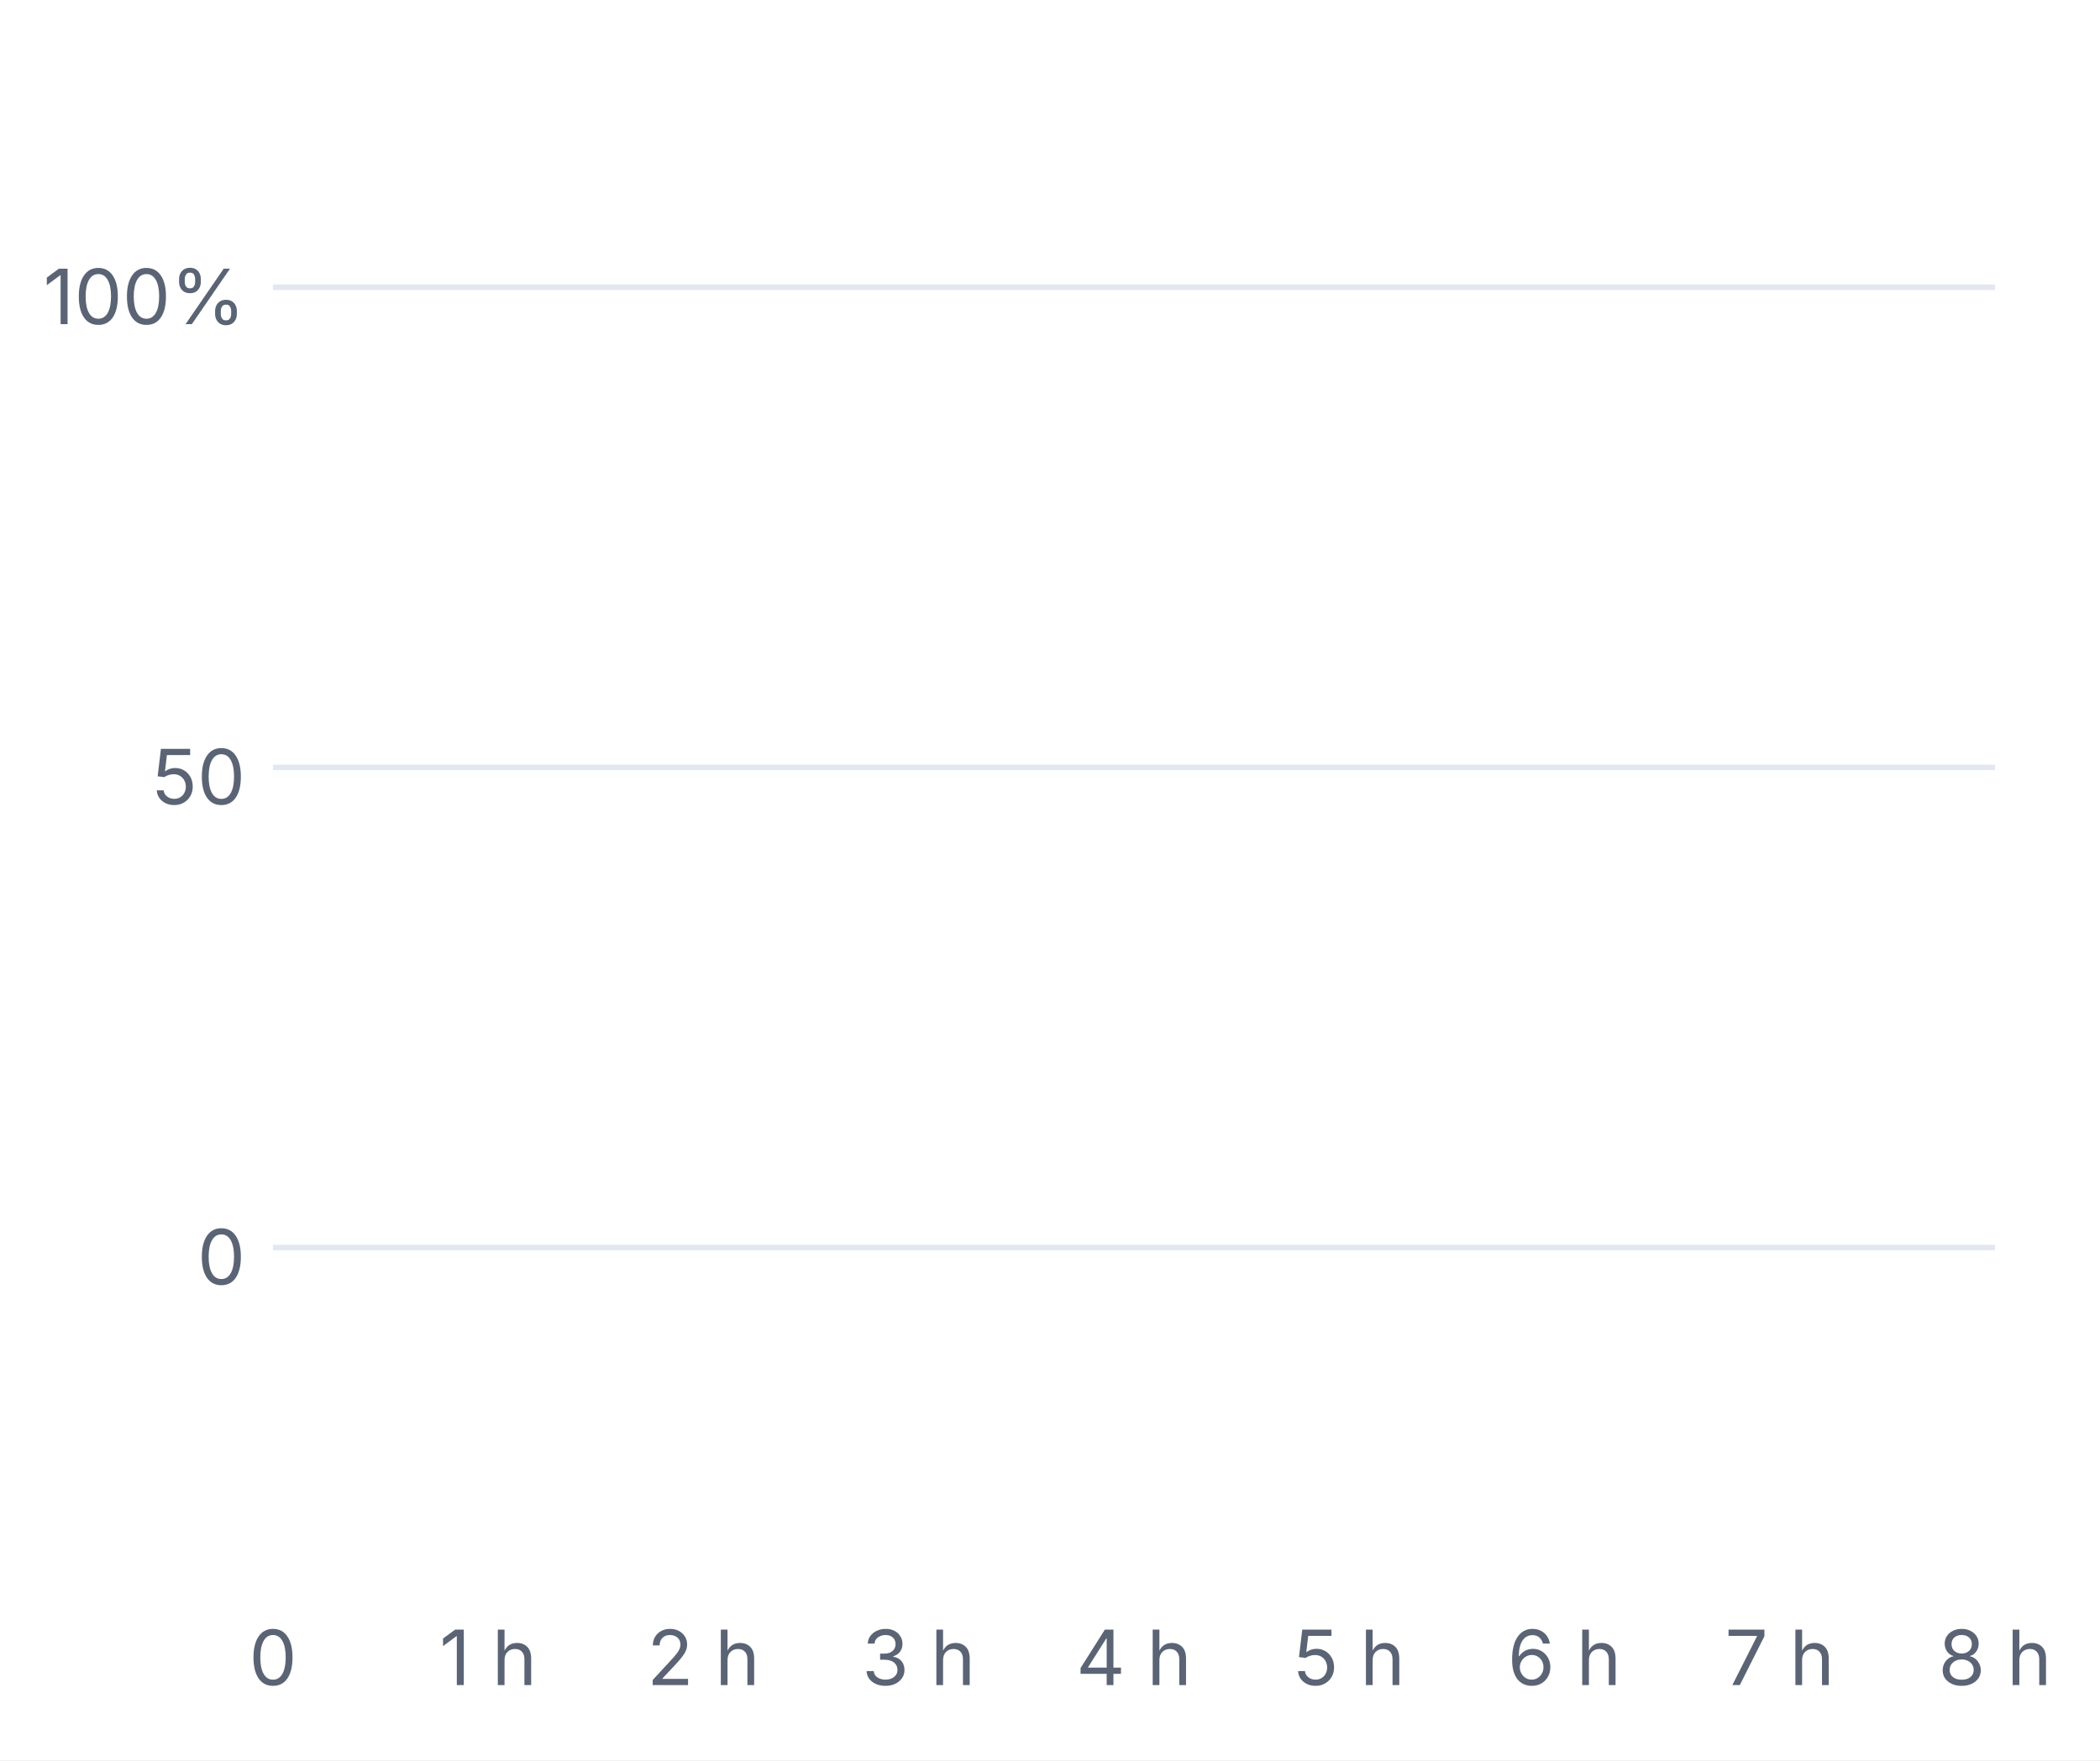
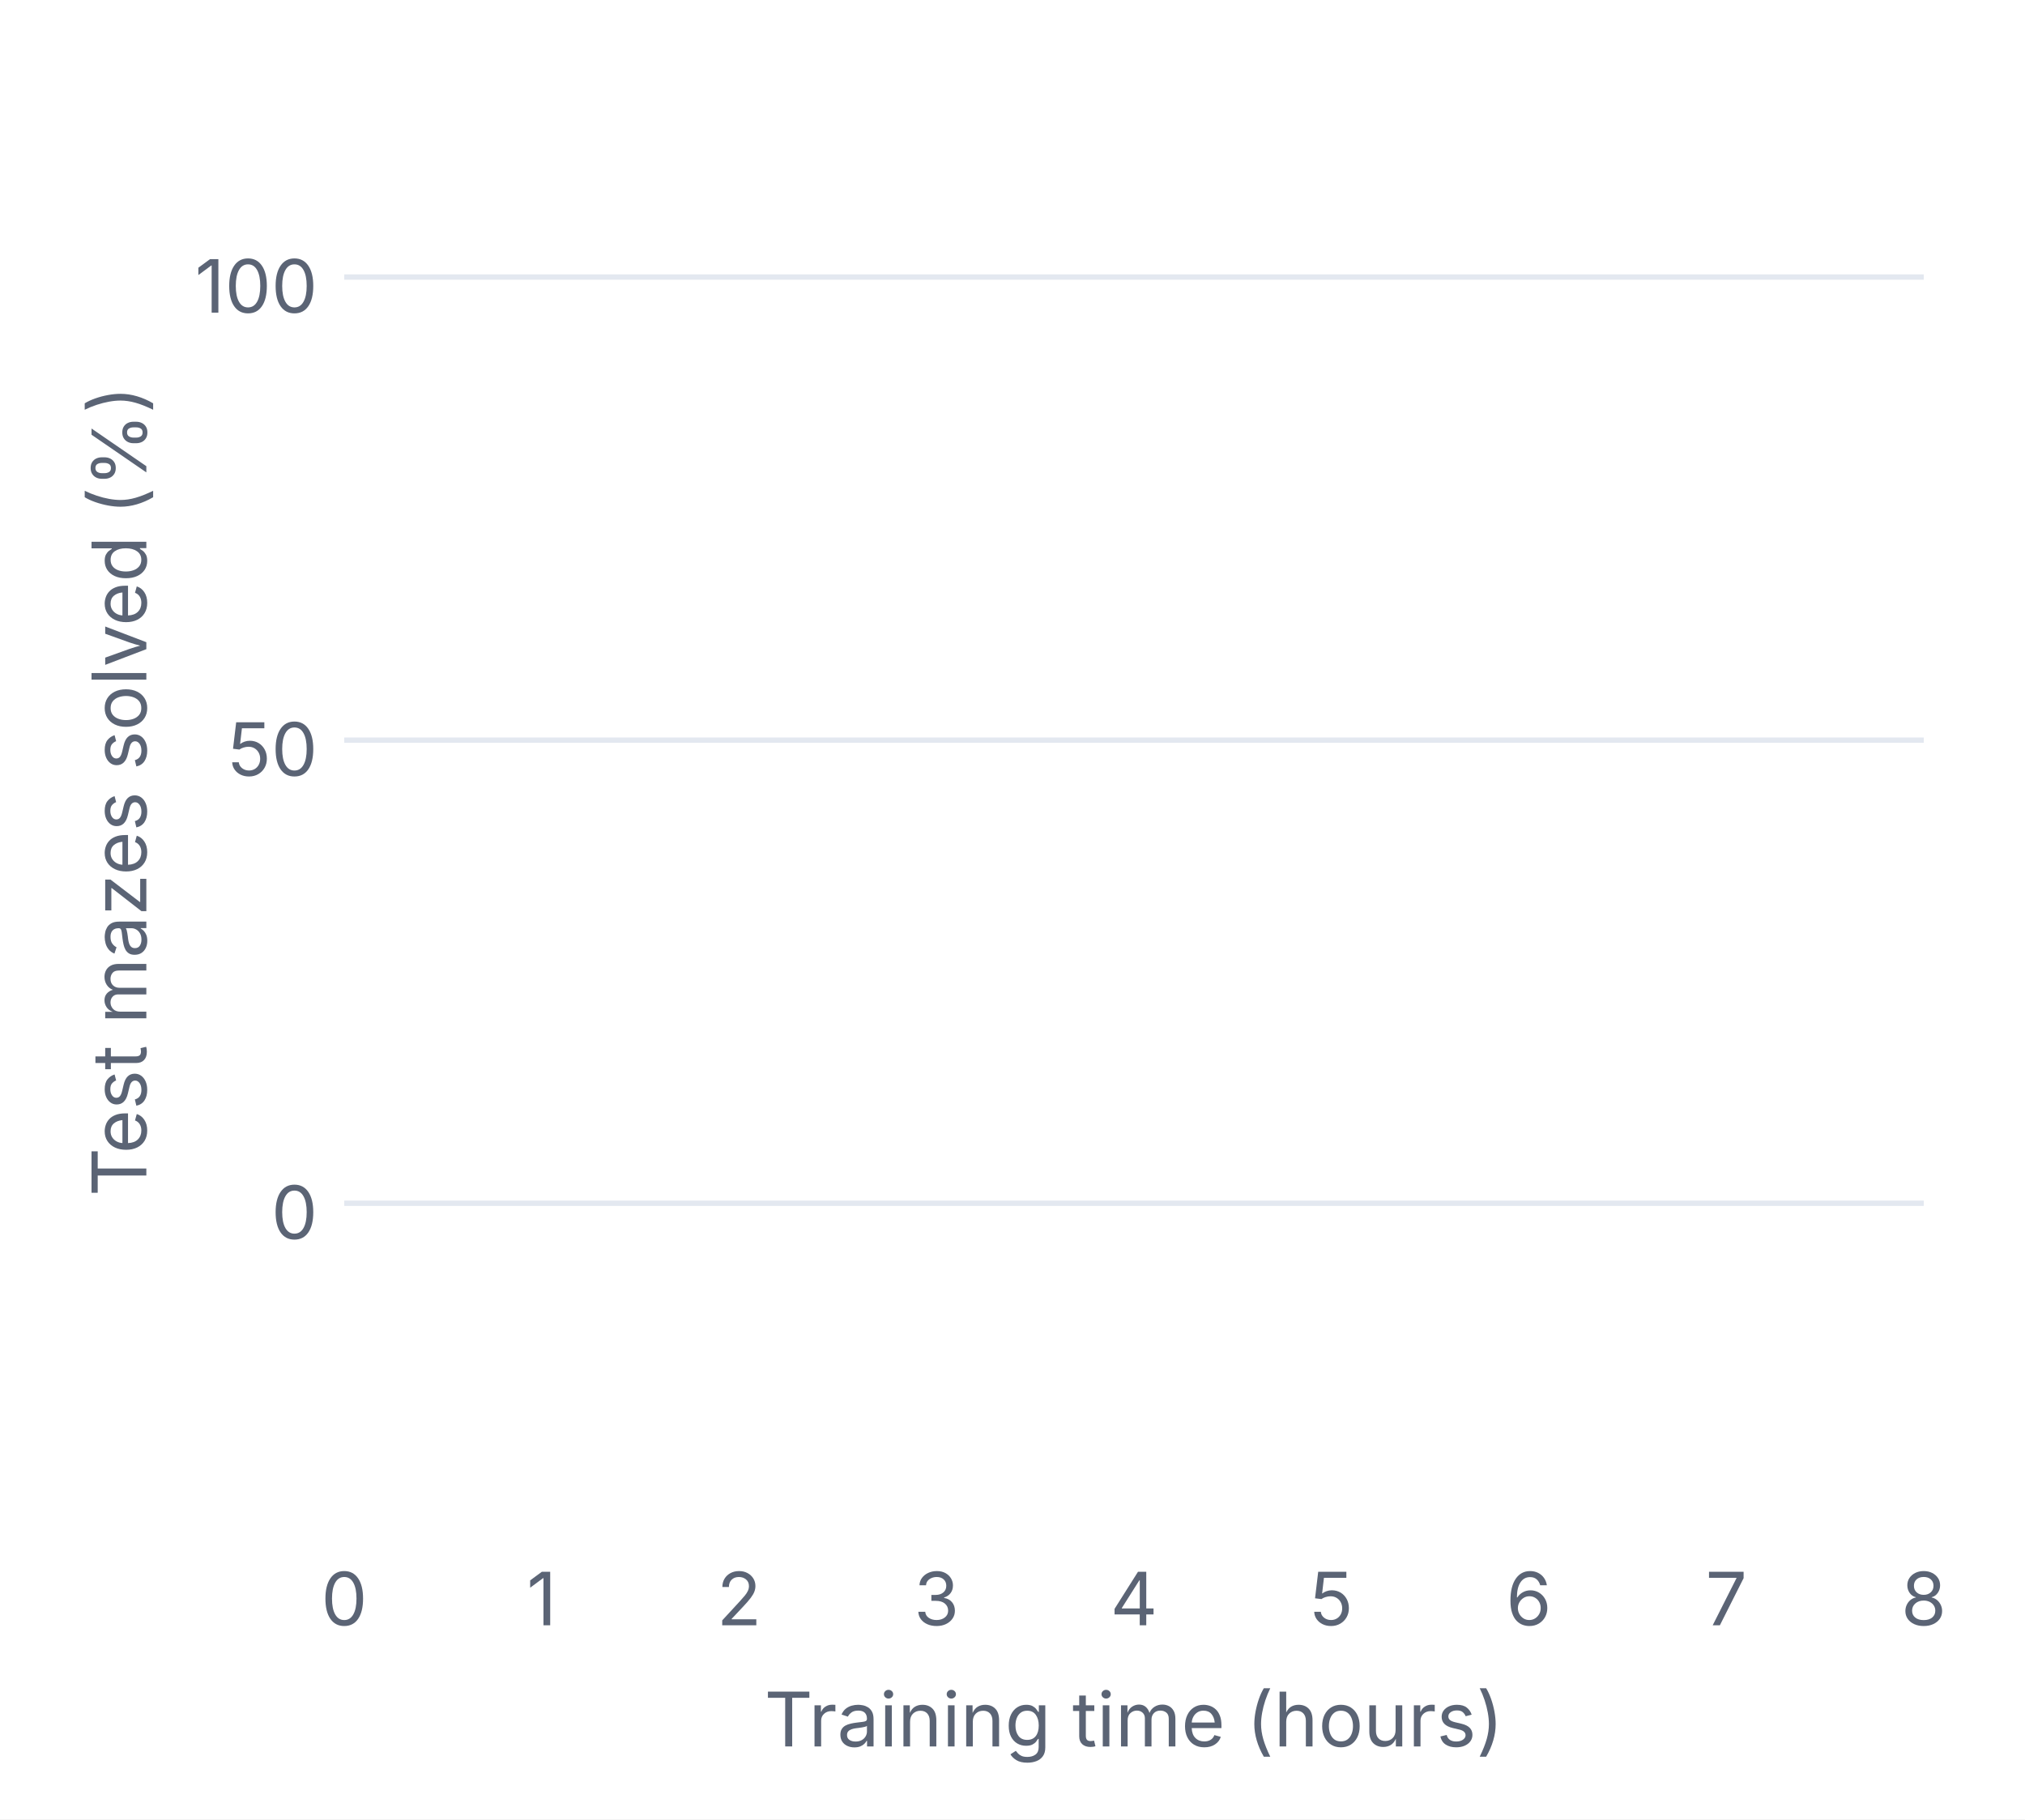
- <svg xmlns="http://www.w3.org/2000/svg" xmlns:xlink="http://www.w3.org/1999/xlink" width="266.4pt" height="223.36pt" viewBox="0 0 266.4 223.36" version="1.1">
+ <svg xmlns="http://www.w3.org/2000/svg" xmlns:xlink="http://www.w3.org/1999/xlink" width="266.4pt" height="239.353pt" viewBox="0 0 266.4 239.353" version="1.1">
  <defs>
    <style type="text/css">*{stroke-linejoin: round; stroke-linecap: butt}</style>
  </defs>
  <g id="figure_1">
    <g id="patch_1">
-       <path d="M 0 223.36  L 266.4 223.36  L 266.4 -0  L 0 -0  z " style="fill: #ffffff" />
+       <path d="M 0 239.353  L 266.4 239.353  L 266.4 0  L 0 0  z " style="fill: #ffffff" />
    </g>
    <g id="axes_1">
      <g id="patch_2">
-         <path d="M 34.632 200.952  L 253.08 200.952  L 253.08 7.2  L 34.632 7.2  z " style="fill: #ffffff" />
+         <path d="M 45.288 200.952  L 253.08 200.952  L 253.08 7.2  L 45.288 7.2  z " style="fill: #ffffff" />
      </g>
      <g id="matplotlib.axis_1">
        <g id="xtick_1">
          <g id="line2d_1" />
          <g id="text_1">
-             <g style="fill: #5b6475" transform="translate(31.57952 213.8256) scale(0.09676 -0.09676)">
+             <g style="fill: #5b6475" transform="translate(42.23552 213.8256) scale(0.09676 -0.09676)">
              <defs>
                <path id="Inter-Regular-53d" d="M 2019 -63  Q 1241 -63 811 562  Q 381 1188 381 2325  Q 381 3456 814 4087  Q 1247 4719 2019 4719  Q 2794 4719 3225 4087  Q 3656 3456 3656 2325  Q 3656 1188 3228 562  Q 2800 -63 2019 -63  z M 2019 456  Q 2531 456 2807 948  Q 3084 1441 3084 2325  Q 3084 3216 2807 3709  Q 2531 4203 2019 4203  Q 1509 4203 1231 3708  Q 953 3213 953 2325  Q 953 1441 1231 948  Q 1509 456 2019 456  z " transform="scale(0.015625)" />
              </defs>
              <use xlink:href="#Inter-Regular-53d" />
            </g>
          </g>
        </g>
        <g id="xtick_2">
          <g id="line2d_2" />
          <g id="text_2">
-             <g style="fill: #5b6475" transform="translate(55.74914 213.8256) scale(0.09676 -0.09676)">
+             <g style="fill: #5b6475" transform="translate(69.2943 213.8256) scale(0.09676 -0.09676)">
              <defs>
                <path id="Inter-Regular-53e" d="M 2041 4656  L 2041 0  L 1456 0  L 1456 4106  L 1425 4106  L 300 3272  L 300 3909  L 1313 4656  L 2041 4656  z " transform="scale(0.015625)" />
-                 <path id="Inter-Regular-6f1" transform="scale(0.015625)" />
-                 <path id="Inter-Regular-29e" d="M 1056 2094  L 1056 0  L 494 0  L 494 4656  L 1056 4656  L 1056 2888  Q 1228 3238 1495 3388  Q 1763 3538 2106 3538  Q 2638 3538 2964 3209  Q 3291 2881 3291 2219  L 3291 0  L 2725 0  L 2725 2172  Q 2725 2575 2514 2803  Q 2303 3031 1938 3031  Q 1559 3031 1307 2786  Q 1056 2541 1056 2094  z " transform="scale(0.015625)" />
              </defs>
              <use xlink:href="#Inter-Regular-53e" />
-               <use xlink:href="#Inter-Regular-6f1" transform="translate(40.67188 0)" />
-               <use xlink:href="#Inter-Regular-29e" transform="translate(68.79688 0)" />
            </g>
          </g>
        </g>
        <g id="xtick_3">
          <g id="line2d_3" />
          <g id="text_3">
-             <g style="fill: #5b6475" transform="translate(82.07242 213.8256) scale(0.09676 -0.09676)">
+             <g style="fill: #5b6475" transform="translate(94.28558 213.8256) scale(0.09676 -0.09676)">
              <defs>
                <path id="Inter-Regular-53f" d="M 481 0  L 481 428  L 2028 2106  Q 2288 2388 2459 2600  Q 2631 2813 2718 3005  Q 2806 3197 2806 3413  Q 2806 3778 2554 3990  Q 2303 4203 1931 4203  Q 1534 4203 1298 3965  Q 1063 3728 1063 3334  L 494 3334  Q 494 3747 684 4059  Q 875 4372 1203 4545  Q 1531 4719 1947 4719  Q 2363 4719 2683 4545  Q 3003 4372 3186 4078  Q 3369 3784 3369 3419  Q 3369 3166 3278 2927  Q 3188 2688 2959 2384  Q 2731 2081 2319 1644  L 1300 559  L 1300 522  L 3447 522  L 3447 0  L 481 0  z " transform="scale(0.015625)" />
              </defs>
              <use xlink:href="#Inter-Regular-53f" />
-               <use xlink:href="#Inter-Regular-6f1" transform="translate(60.98438 0)" />
-               <use xlink:href="#Inter-Regular-29e" transform="translate(89.10938 0)" />
            </g>
          </g>
        </g>
        <g id="xtick_4">
          <g id="line2d_4" />
          <g id="text_4">
-             <g style="fill: #5b6475" transform="translate(109.3406 213.8256) scale(0.09676 -0.09676)">
+             <g style="fill: #5b6475" transform="translate(120.2218 213.8256) scale(0.09676 -0.09676)">
              <defs>
                <path id="Inter-Regular-541" d="M 1984 -63  Q 1528 -63 1175 93  Q 822 250 614 528  Q 406 806 391 1175  L 991 1175  Q 1016 844 1297 651  Q 1578 459 1975 459  Q 2413 459 2698 684  Q 2984 909 2984 1272  Q 2984 1650 2703 1889  Q 2422 2128 1903 2128  L 1525 2128  L 1525 2644  L 1903 2644  Q 2313 2644 2567 2861  Q 2822 3078 2822 3438  Q 2822 3784 2597 3993  Q 2372 4203 1991 4203  Q 1753 4203 1545 4117  Q 1338 4031 1205 3872  Q 1072 3713 1063 3484  L 491 3484  Q 503 3850 709 4128  Q 916 4406 1255 4562  Q 1594 4719 2003 4719  Q 2438 4719 2752 4544  Q 3066 4369 3234 4084  Q 3403 3800 3403 3469  Q 3403 3075 3195 2800  Q 2988 2525 2631 2419  L 2631 2381  Q 3078 2309 3325 2007  Q 3572 1706 3572 1266  Q 3572 884 3365 584  Q 3159 284 2800 110  Q 2441 -63 1984 -63  z " transform="scale(0.015625)" />
              </defs>
              <use xlink:href="#Inter-Regular-541" />
-               <use xlink:href="#Inter-Regular-6f1" transform="translate(61.76562 0)" />
-               <use xlink:href="#Inter-Regular-29e" transform="translate(89.89062 0)" />
            </g>
          </g>
        </g>
        <g id="xtick_5">
          <g id="line2d_5" />
          <g id="text_5">
-             <g style="fill: #5b6475" transform="translate(136.5098 213.8256) scale(0.09676 -0.09676)">
+             <g style="fill: #5b6475" transform="translate(146.059 213.8256) scale(0.09676 -0.09676)">
              <defs>
                <path id="Inter-Regular-542" d="M 375 947  L 375 1431  L 2413 4656  L 3134 4656  L 3134 1469  L 3766 1469  L 3766 947  L 3134 947  L 3134 0  L 2566 0  L 2566 947  L 375 947  z M 2569 1469  L 2569 3913  L 2531 3913  L 1009 1506  L 1009 1469  L 2569 1469  z " transform="scale(0.015625)" />
              </defs>
              <use xlink:href="#Inter-Regular-542" />
-               <use xlink:href="#Inter-Regular-6f1" transform="translate(64.59375 0)" />
-               <use xlink:href="#Inter-Regular-29e" transform="translate(92.71875 0)" />
            </g>
          </g>
        </g>
        <g id="xtick_6">
          <g id="line2d_6" />
          <g id="text_6">
-             <g style="fill: #5b6475" transform="translate(164.0705 213.8256) scale(0.09676 -0.09676)">
+             <g style="fill: #5b6475" transform="translate(172.2877 213.8256) scale(0.09676 -0.09676)">
              <defs>
                <path id="Inter-Regular-543" d="M 1863 -63  Q 1453 -63 1128 98  Q 803 259 609 539  Q 416 819 400 1175  L 975 1175  Q 1003 863 1258 661  Q 1513 459 1863 459  Q 2144 459 2364 590  Q 2584 722 2709 953  Q 2834 1184 2834 1478  Q 2834 1778 2703 2015  Q 2572 2253 2345 2389  Q 2119 2525 1825 2525  Q 1609 2525 1387 2456  Q 1166 2388 1028 2281  L 472 2350  L 747 4656  L 3197 4656  L 3197 4134  L 1247 4134  L 1088 2775  L 1113 2775  Q 1256 2894 1475 2970  Q 1694 3047 1934 3047  Q 2363 3047 2697 2845  Q 3031 2644 3223 2291  Q 3416 1938 3416 1488  Q 3416 1041 3214 691  Q 3013 341 2663 139  Q 2313 -63 1863 -63  z " transform="scale(0.015625)" />
              </defs>
              <use xlink:href="#Inter-Regular-543" />
-               <use xlink:href="#Inter-Regular-6f1" transform="translate(59.32812 0)" />
-               <use xlink:href="#Inter-Regular-29e" transform="translate(87.45312 0)" />
            </g>
          </g>
        </g>
        <g id="xtick_7">
          <g id="line2d_7" />
          <g id="text_7">
-             <g style="fill: #5b6475" transform="translate(191.2465 213.8256) scale(0.09676 -0.09676)">
+             <g style="fill: #5b6475" transform="translate(198.1317 213.8256) scale(0.09676 -0.09676)">
              <defs>
                <path id="Inter-Regular-545" d="M 2019 -63  Q 1728 -63 1437 43  Q 1147 150 908 400  Q 669 650 525 1078  Q 381 1506 381 2150  Q 381 3378 840 4048  Q 1300 4719 2091 4719  Q 2481 4719 2790 4562  Q 3100 4406 3297 4128  Q 3494 3850 3550 3484  L 2969 3484  Q 2891 3788 2672 3991  Q 2453 4194 2091 4194  Q 1553 4194 1248 3730  Q 944 3266 944 2425  L 981 2425  Q 1169 2716 1467 2880  Q 1766 3044 2128 3044  Q 2528 3044 2859 2847  Q 3191 2650 3389 2301  Q 3588 1953 3588 1503  Q 3588 1069 3394 714  Q 3200 359 2847 148  Q 2494 -63 2019 -63  z M 2019 459  Q 2300 459 2525 600  Q 2750 741 2881 977  Q 3013 1213 3013 1503  Q 3013 1788 2886 2020  Q 2759 2253 2537 2390  Q 2316 2528 2034 2528  Q 1753 2528 1525 2384  Q 1297 2241 1162 2005  Q 1028 1769 1028 1497  Q 1028 1222 1156 986  Q 1284 750 1509 604  Q 1734 459 2019 459  z " transform="scale(0.015625)" />
              </defs>
              <use xlink:href="#Inter-Regular-545" />
-               <use xlink:href="#Inter-Regular-6f1" transform="translate(62.01562 0)" />
-               <use xlink:href="#Inter-Regular-29e" transform="translate(90.14062 0)" />
            </g>
          </g>
        </g>
        <g id="xtick_8">
          <g id="line2d_8" />
          <g id="text_8">
-             <g style="fill: #5b6475" transform="translate(218.8148 213.8256) scale(0.09676 -0.09676)">
+             <g style="fill: #5b6475" transform="translate(224.368 213.8256) scale(0.09676 -0.09676)">
              <defs>
                <path id="Inter-Regular-546" d="M 625 0  L 2694 4097  L 2694 4134  L 306 4134  L 306 4656  L 3316 4656  L 3316 4103  L 1250 0  L 625 0  z " transform="scale(0.015625)" />
              </defs>
              <use xlink:href="#Inter-Regular-546" />
-               <use xlink:href="#Inter-Regular-6f1" transform="translate(56.59375 0)" />
-               <use xlink:href="#Inter-Regular-29e" transform="translate(84.71875 0)" />
            </g>
          </g>
        </g>
        <g id="xtick_9">
          <g id="line2d_9" />
          <g id="text_9">
-             <g style="fill: #5b6475" transform="translate(245.8661 213.8256) scale(0.09676 -0.09676)">
+             <g style="fill: #5b6475" transform="translate(250.0872 213.8256) scale(0.09676 -0.09676)">
              <defs>
                <path id="Inter-Regular-547" d="M 1978 -63  Q 1506 -63 1145 104  Q 784 272 582 565  Q 381 859 381 1238  Q 381 1531 500 1782  Q 619 2034 825 2203  Q 1031 2372 1291 2419  L 1291 2444  Q 950 2531 750 2822  Q 550 3113 550 3481  Q 550 3838 734 4117  Q 919 4397 1241 4558  Q 1563 4719 1978 4719  Q 2388 4719 2709 4558  Q 3031 4397 3217 4117  Q 3403 3838 3403 3481  Q 3403 3113 3201 2822  Q 3000 2531 2669 2444  L 2669 2419  Q 2922 2372 3128 2203  Q 3334 2034 3456 1782  Q 3578 1531 3578 1238  Q 3578 859 3373 565  Q 3169 272 2808 104  Q 2447 -63 1978 -63  z M 1978 453  Q 2441 453 2712 676  Q 2984 900 2984 1269  Q 2984 1528 2853 1726  Q 2722 1925 2494 2039  Q 2266 2153 1978 2153  Q 1538 2153 1252 1904  Q 966 1656 966 1269  Q 966 900 1236 676  Q 1506 453 1978 453  z M 1978 2650  Q 2347 2650 2587 2867  Q 2828 3084 2828 3438  Q 2828 3788 2593 3997  Q 2359 4206 1978 4206  Q 1591 4206 1358 3997  Q 1125 3788 1125 3438  Q 1125 3084 1362 2867  Q 1600 2650 1978 2650  z " transform="scale(0.015625)" />
              </defs>
              <use xlink:href="#Inter-Regular-547" />
-               <use xlink:href="#Inter-Regular-6f1" transform="translate(61.85938 0)" />
-               <use xlink:href="#Inter-Regular-29e" transform="translate(89.98438 0)" />
-             </g>
+             </g>
+           </g>
+         </g>
+         <g id="text_10">
+           <g style="fill: #5b6475" transform="translate(100.5525 229.7618) scale(0.09912 -0.09912)">
+             <defs>
+               <path id="Inter-Regular-19b" d="M 306 4131  L 306 4656  L 3825 4656  L 3825 4131  L 2366 4131  L 2366 0  L 1772 0  L 1772 4131  L 306 4131  z " transform="scale(0.015625)" />
+               <path id="Inter-Regular-354" d="M 494 0  L 494 3494  L 1038 3494  L 1038 2956  L 1075 2956  Q 1172 3222 1420 3383  Q 1669 3544 1981 3544  Q 2044 3544 2130 3541  Q 2216 3538 2266 3534  L 2266 2969  Q 2241 2975 2141 2987  Q 2041 3000 1928 3000  Q 1550 3000 1303 2770  Q 1056 2541 1056 2188  L 1056 0  L 494 0  z " transform="scale(0.015625)" />
+               <path id="Inter-Regular-1fb" d="M 1472 -81  Q 1141 -81 870 44  Q 600 169 440 409  Q 281 650 281 994  Q 281 1294 400 1481  Q 519 1669 717 1776  Q 916 1884 1156 1937  Q 1397 1991 1641 2022  Q 1953 2063 2150 2084  Q 2347 2106 2442 2159  Q 2538 2213 2538 2341  L 2538 2359  Q 2538 2684 2353 2864  Q 2169 3044 1806 3044  Q 1428 3044 1215 2880  Q 1003 2716 922 2531  L 381 2709  Q 516 3028 744 3208  Q 972 3388 1247 3463  Q 1522 3538 1791 3538  Q 1966 3538 2189 3495  Q 2413 3453 2620 3328  Q 2828 3203 2964 2958  Q 3100 2713 3100 2303  L 3100 0  L 2547 0  L 2547 475  L 2509 475  Q 2450 353 2319 223  Q 2188 94 1978 6  Q 1769 -81 1472 -81  z M 1569 416  Q 1881 416 2097 537  Q 2313 659 2425 854  Q 2538 1050 2538 1263  L 2538 1747  Q 2503 1706 2387 1673  Q 2272 1641 2123 1616  Q 1975 1591 1836 1573  Q 1697 1556 1616 1547  Q 1413 1522 1236 1461  Q 1059 1400 953 1283  Q 847 1166 847 966  Q 847 694 1051 555  Q 1256 416 1569 416  z " transform="scale(0.015625)" />
+               <path id="Inter-Regular-2b1" d="M 494 0  L 494 3494  L 1056 3494  L 1056 0  L 494 0  z M 778 4066  Q 619 4066 503 4175  Q 387 4284 387 4438  Q 387 4594 503 4701  Q 619 4809 778 4809  Q 940 4809 1056 4701  Q 1172 4594 1172 4438  Q 1172 4284 1056 4175  Q 940 4066 778 4066  z " transform="scale(0.015625)" />
+               <path id="Inter-Regular-305" d="M 1056 2094  L 1056 0  L 494 0  L 494 3494  L 1034 3494  L 1038 2847  Q 1206 3219 1479 3378  Q 1753 3538 2106 3538  Q 2638 3538 2963 3209  Q 3288 2881 3288 2219  L 3288 0  L 2725 0  L 2725 2172  Q 2725 2575 2514 2803  Q 2303 3031 1938 3031  Q 1559 3031 1307 2786  Q 1056 2541 1056 2094  z " transform="scale(0.015625)" />
+               <path id="Inter-Regular-292" d="M 1909 -1381  Q 1328 -1381 981 -1168  Q 634 -956 472 -669  L 928 -375  Q 1003 -475 1114 -597  Q 1225 -719 1414 -805  Q 1603 -891 1909 -891  Q 2328 -891 2598 -691  Q 2869 -491 2869 -59  L 2869 641  L 2816 641  Q 2756 541 2648 403  Q 2541 266 2339 161  Q 2138 56 1800 56  Q 1381 56 1047 254  Q 713 453 519 834  Q 325 1216 325 1763  Q 325 2303 515 2701  Q 706 3100 1042 3319  Q 1378 3538 1813 3538  Q 2150 3538 2351 3427  Q 2553 3316 2662 3172  Q 2772 3028 2831 2934  L 2884 2934  L 2884 3494  L 3431 3494  L 3431 -91  Q 3431 -541 3228 -827  Q 3025 -1113 2679 -1247  Q 2334 -1381 1909 -1381  z M 1894 556  Q 2369 556 2622 879  Q 2875 1203 2875 1775  Q 2875 2331 2626 2682  Q 2378 3034 1894 3034  Q 1563 3034 1341 2864  Q 1119 2694 1008 2409  Q 897 2125 897 1775  Q 897 1238 1150 897  Q 1403 556 1894 556  z " transform="scale(0.015625)" />
+               <path id="Inter-Regular-6f1" transform="scale(0.015625)" />
+               <path id="Inter-Regular-379" d="M 1869 3494  L 1869 3013  L 1150 3013  L 1150 906  Q 1150 672 1245 564  Q 1341 456 1563 456  Q 1616 456 1698 468  Q 1781 481 1850 494  L 1966 19  Q 1878 -13 1767 -28  Q 1656 -44 1547 -44  Q 1094 -44 841 195  Q 588 434 588 863  L 588 3013  L 63 3013  L 63 3494  L 588 3494  L 588 4325  L 1150 4325  L 1150 3494  L 1869 3494  z " transform="scale(0.015625)" />
+               <path id="Inter-Regular-2fe" d="M 494 0  L 494 3494  L 1041 3494  L 1044 2853  Q 1172 3206 1442 3381  Q 1713 3556 2022 3556  Q 2366 3556 2592 3361  Q 2819 3166 2913 2844  Q 3038 3175 3336 3365  Q 3634 3556 4013 3556  Q 4316 3556 4566 3425  Q 4816 3294 4964 3028  Q 5113 2763 5113 2356  L 5113 0  L 4550 0  L 4550 2341  Q 4550 2719 4337 2881  Q 4125 3044 3844 3044  Q 3491 3044 3287 2828  Q 3084 2613 3084 2281  L 3084 0  L 2522 0  L 2522 2397  Q 2522 2688 2328 2866  Q 2134 3044 1838 3044  Q 1531 3044 1293 2831  Q 1056 2619 1056 2200  L 1056 0  L 494 0  z " transform="scale(0.015625)" />
+               <path id="Inter-Regular-266" d="M 1963 -75  Q 1456 -75 1089 150  Q 722 375 523 778  Q 325 1181 325 1719  Q 325 2256 519 2665  Q 713 3075 1067 3306  Q 1422 3538 1897 3538  Q 2175 3538 2445 3445  Q 2716 3353 2936 3148  Q 3156 2944 3287 2609  Q 3419 2275 3419 1791  L 3419 1556  L 894 1556  Q 916 1009 1208 717  Q 1500 425 1966 425  Q 2275 425 2498 561  Q 2722 697 2819 963  L 3363 813  Q 3241 416 2870 170  Q 2500 -75 1963 -75  z M 897 2031  L 2847 2031  Q 2806 2478 2567 2758  Q 2328 3038 1897 3038  Q 1597 3038 1380 2897  Q 1163 2756 1038 2528  Q 913 2300 897 2031  z " transform="scale(0.015625)" />
+               <path id="Inter-Regular-59d" d="M 681 1897  Q 681 2406 786 2964  Q 891 3522 1072 4039  Q 1253 4556 1488 4941  L 2034 4941  Q 1794 4450 1617 3919  Q 1441 3388 1347 2870  Q 1253 2353 1253 1897  Q 1253 1275 1442 617  Q 1631 -41 2034 -872  L 1488 -872  Q 1091 -194 886 509  Q 681 1213 681 1897  z " transform="scale(0.015625)" />
+               <path id="Inter-Regular-29e" d="M 1056 2094  L 1056 0  L 494 0  L 494 4656  L 1056 4656  L 1056 2888  Q 1228 3238 1495 3388  Q 1763 3538 2106 3538  Q 2638 3538 2964 3209  Q 3291 2881 3291 2219  L 3291 0  L 2725 0  L 2725 2172  Q 2725 2575 2514 2803  Q 2303 3031 1938 3031  Q 1559 3031 1307 2786  Q 1056 2541 1056 2094  z " transform="scale(0.015625)" />
+               <path id="Inter-Regular-316" d="M 1916 -75  Q 1441 -75 1083 150  Q 725 375 525 781  Q 325 1188 325 1725  Q 325 2272 525 2680  Q 725 3088 1083 3313  Q 1441 3538 1916 3538  Q 2394 3538 2753 3313  Q 3113 3088 3313 2680  Q 3513 2272 3513 1725  Q 3513 1188 3313 781  Q 3113 375 2753 150  Q 2394 -75 1916 -75  z M 1916 428  Q 2269 428 2497 609  Q 2725 791 2834 1086  Q 2944 1381 2944 1725  Q 2944 2072 2834 2370  Q 2725 2669 2497 2851  Q 2269 3034 1916 3034  Q 1566 3034 1341 2851  Q 1116 2669 1006 2372  Q 897 2075 897 1725  Q 897 1381 1006 1086  Q 1116 791 1341 609  Q 1566 428 1916 428  z " transform="scale(0.015625)" />
+               <path id="Inter-Regular-393" d="M 1678 -44  Q 1150 -44 822 284  Q 494 613 494 1275  L 494 3494  L 1056 3494  L 1056 1322  Q 1056 919 1268 691  Q 1481 463 1847 463  Q 2222 463 2473 708  Q 2725 953 2725 1400  L 2725 3494  L 3291 3494  L 3291 0  L 2747 0  L 2747 653  Q 2575 272 2298 114  Q 2022 -44 1678 -44  z " transform="scale(0.015625)" />
+               <path id="Inter-Regular-367" d="M 1681 -75  Q 1144 -75 787 159  Q 431 394 338 847  L 872 975  Q 947 688 1155 553  Q 1363 419 1675 419  Q 2041 419 2258 575  Q 2475 731 2475 947  Q 2475 1306 1963 1428  L 1381 1566  Q 444 1788 444 2519  Q 444 2819 612 3048  Q 781 3278 1073 3408  Q 1366 3538 1738 3538  Q 2278 3538 2576 3302  Q 2875 3066 2994 2697  L 2484 2566  Q 2413 2753 2245 2906  Q 2078 3059 1741 3059  Q 1428 3059 1220 2915  Q 1013 2772 1013 2553  Q 1013 2359 1153 2242  Q 1294 2125 1600 2053  L 2128 1928  Q 2603 1816 2831 1580  Q 3059 1344 3059 984  Q 3059 678 2886 439  Q 2713 200 2402 62  Q 2091 -75 1681 -75  z " transform="scale(0.015625)" />
+               <path id="Inter-Regular-59e" d="M 300 -872  Q 716 -16 898 639  Q 1081 1294 1081 1897  Q 1081 2353 987 2870  Q 894 3388 719 3919  Q 544 4450 300 4941  L 847 4941  Q 1081 4556 1264 4039  Q 1447 3522 1550 2962  Q 1653 2403 1653 1897  Q 1653 1200 1445 497  Q 1238 -206 847 -872  L 300 -872  z " transform="scale(0.015625)" />
+             </defs>
+             <use xlink:href="#Inter-Regular-19b" />
+             <use xlink:href="#Inter-Regular-354" transform="translate(58.89062 0)" />
+             <use xlink:href="#Inter-Regular-1fb" transform="translate(96.53125 0)" />
+             <use xlink:href="#Inter-Regular-2b1" transform="translate(152.6875 0)" />
+             <use xlink:href="#Inter-Regular-305" transform="translate(176.9062 0)" />
+             <use xlink:href="#Inter-Regular-2b1" transform="translate(235.9844 0)" />
+             <use xlink:href="#Inter-Regular-305" transform="translate(260.2031 0)" />
+             <use xlink:href="#Inter-Regular-292" transform="translate(319.2812 0)" />
+             <use xlink:href="#Inter-Regular-6f1" transform="translate(380.6094 0)" />
+             <use xlink:href="#Inter-Regular-379" transform="translate(408.7344 0)" />
+             <use xlink:href="#Inter-Regular-2b1" transform="translate(441.4531 0)" />
+             <use xlink:href="#Inter-Regular-2fe" transform="translate(465.6719 0)" />
+             <use xlink:href="#Inter-Regular-266" transform="translate(553.2656 0)" />
+             <use xlink:href="#Inter-Regular-6f1" transform="translate(611.5625 0)" />
+             <use xlink:href="#Inter-Regular-59d" transform="translate(639.6875 0)" />
+             <use xlink:href="#Inter-Regular-29e" transform="translate(676.1562 0)" />
+             <use xlink:href="#Inter-Regular-316" transform="translate(735.2812 0)" />
+             <use xlink:href="#Inter-Regular-393" transform="translate(795.25 0)" />
+             <use xlink:href="#Inter-Regular-354" transform="translate(854.375 0)" />
+             <use xlink:href="#Inter-Regular-367" transform="translate(892.0156 0)" />
+             <use xlink:href="#Inter-Regular-59e" transform="translate(944.7969 0)" />
          </g>
        </g>
      </g>
      <g id="matplotlib.axis_2">
        <g id="ytick_1">
          <g id="line2d_10">
-             <path d="M 34.632 158.302  L 253.08 158.302  " clip-path="url(#pd7486377cc)" style="fill: none; stroke: #e3e8f0; stroke-width: 0.7; stroke-linecap: square" />
+             <path d="M 45.288 158.302  L 253.08 158.302  " clip-path="url(#pda863e47c3)" style="fill: none; stroke: #e3e8f0; stroke-width: 0.7; stroke-linecap: square" />
          </g>
          <g id="line2d_11" />
-           <g id="text_10">
-             <g style="fill: #5b6475" transform="translate(25.02705 162.989) scale(0.09676 -0.09676)">
+           <g id="text_11">
+             <g style="fill: #5b6475" transform="translate(35.68305 162.989) scale(0.09676 -0.09676)">
              <use xlink:href="#Inter-Regular-53d" />
            </g>
          </g>
        </g>
        <g id="ytick_2">
          <g id="line2d_12">
-             <path d="M 34.632 97.374  L 253.08 97.374  " clip-path="url(#pd7486377cc)" style="fill: none; stroke: #e3e8f0; stroke-width: 0.7; stroke-linecap: square" />
+             <path d="M 45.288 97.374  L 253.08 97.374  " clip-path="url(#pda863e47c3)" style="fill: none; stroke: #e3e8f0; stroke-width: 0.7; stroke-linecap: square" />
          </g>
          <g id="line2d_13" />
-           <g id="text_11">
-             <g style="fill: #5b6475" transform="translate(19.28646 102.0607) scale(0.09676 -0.09676)">
+           <g id="text_12">
+             <g style="fill: #5b6475" transform="translate(29.94246 102.0607) scale(0.09676 -0.09676)">
              <use xlink:href="#Inter-Regular-543" />
              <use xlink:href="#Inter-Regular-53d" transform="translate(59.32812 0)" />
            </g>
          </g>
        </g>
        <g id="ytick_3">
          <g id="line2d_14">
-             <path d="M 34.632 36.446  L 253.08 36.446  " clip-path="url(#pd7486377cc)" style="fill: none; stroke: #e3e8f0; stroke-width: 0.7; stroke-linecap: square" />
+             <path d="M 45.288 36.446  L 253.08 36.446  " clip-path="url(#pda863e47c3)" style="fill: none; stroke: #e3e8f0; stroke-width: 0.7; stroke-linecap: square" />
          </g>
          <g id="line2d_15" />
-           <g id="text_12">
-             <g style="fill: #5b6475" transform="translate(5.486064 41.1324) scale(0.09676 -0.09676)">
-               <defs>
-                 <path id="Inter-Regular-6d0" d="M 4656 -91  Q 4359 -91 4154 39  Q 3950 169 3845 384  Q 3741 600 3741 856  L 3741 1100  Q 3741 1356 3847 1570  Q 3953 1784 4158 1914  Q 4363 2044 4656 2044  Q 4956 2044 5159 1914  Q 5363 1784 5464 1570  Q 5566 1356 5566 1100  L 5566 856  Q 5566 600 5461 384  Q 5356 169 5154 39  Q 4953 -91 4656 -91  z M 1634 2597  Q 1338 2597 1133 2726  Q 928 2856 823 3072  Q 719 3288 719 3544  L 719 3788  Q 719 4044 825 4258  Q 931 4472 1136 4601  Q 1341 4731 1634 4731  Q 1934 4731 2136 4601  Q 2338 4472 2441 4258  Q 2544 4044 2544 3788  L 2544 3544  Q 2544 3288 2439 3072  Q 2334 2856 2132 2726  Q 1931 2597 1634 2597  z M 1263 0  L 4463 4656  L 4991 4656  L 1791 0  L 1263 0  z M 4656 319  Q 4894 319 4991 483  Q 5088 647 5088 856  L 5088 1100  Q 5088 1306 4994 1472  Q 4900 1638 4656 1638  Q 4422 1638 4320 1472  Q 4219 1306 4219 1100  L 4219 856  Q 4219 647 4317 483  Q 4416 319 4656 319  z M 1634 3006  Q 1872 3006 1969 3170  Q 2066 3334 2066 3544  L 2066 3788  Q 2066 3994 1972 4159  Q 1878 4325 1634 4325  Q 1400 4325 1298 4159  Q 1197 3994 1197 3788  L 1197 3544  Q 1197 3334 1295 3170  Q 1394 3006 1634 3006  z " transform="scale(0.015625)" />
-               </defs>
+           <g id="text_13">
+             <g style="fill: #5b6475" transform="translate(25.64269 41.1324) scale(0.09676 -0.09676)">
              <use xlink:href="#Inter-Regular-53e" />
              <use xlink:href="#Inter-Regular-53d" transform="translate(40.67188 0)" />
              <use xlink:href="#Inter-Regular-53d" transform="translate(103.7656 0)" />
-               <use xlink:href="#Inter-Regular-6d0" transform="translate(166.8594 0)" />
-             </g>
+             </g>
+           </g>
+         </g>
+         <g id="text_14">
+           <g style="fill: #5b6475" transform="translate(19.2518 157.3948) rotate(-90) scale(0.09912 -0.09912)">
+             <defs>
+               <path id="Inter-Regular-3fe" d="M 394 0  L 394 419  L 2353 2938  L 2353 2972  L 456 2972  L 456 3494  L 3078 3494  L 3078 3047  L 1175 556  L 1175 522  L 3141 522  L 3141 0  L 394 0  z " transform="scale(0.015625)" />
+               <path id="Inter-Regular-2e0" d="M 1056 4656  L 1056 0  L 494 0  L 494 4656  L 1056 4656  z " transform="scale(0.015625)" />
+               <path id="Inter-Regular-3d4" d="M 1503 0  L 169 3494  L 784 3494  L 1528 1422  Q 1609 1194 1675 967  Q 1741 741 1800 522  Q 1859 741 1923 967  Q 1988 1194 2069 1422  L 2813 3494  L 3428 3494  L 2094 0  L 1503 0  z " transform="scale(0.015625)" />
+               <path id="Inter-Regular-255" d="M 1803 -75  Q 1369 -75 1034 147  Q 700 369 512 775  Q 325 1181 325 1738  Q 325 2291 514 2695  Q 703 3100 1037 3319  Q 1372 3538 1806 3538  Q 2147 3538 2347 3425  Q 2547 3313 2655 3170  Q 2763 3028 2819 2934  L 2863 2934  L 2863 4656  L 3425 4656  L 3425 0  L 2881 0  L 2881 541  L 2819 541  Q 2763 444 2652 298  Q 2541 153 2339 39  Q 2138 -75 1803 -75  z M 1888 428  Q 2363 428 2616 793  Q 2869 1159 2869 1744  Q 2869 2322 2620 2678  Q 2372 3034 1888 3034  Q 1556 3034 1336 2862  Q 1116 2691 1006 2398  Q 897 2106 897 1744  Q 897 1378 1008 1079  Q 1119 781 1341 604  Q 1563 428 1888 428  z " transform="scale(0.015625)" />
+               <path id="Inter-Regular-5a6" d="M 681 2191  Q 681 2700 786 3258  Q 891 3816 1072 4333  Q 1253 4850 1488 5235  L 2034 5235  Q 1794 4744 1617 4213  Q 1441 3682 1347 3164  Q 1253 2647 1253 2191  Q 1253 1569 1442 911  Q 1631 253 2034 -578  L 1488 -578  Q 1091 100 886 803  Q 681 1507 681 2191  z " transform="scale(0.015625)" />
+               <path id="Inter-Regular-6d0" d="M 4656 -91  Q 4359 -91 4154 39  Q 3950 169 3845 384  Q 3741 600 3741 856  L 3741 1100  Q 3741 1356 3847 1570  Q 3953 1784 4158 1914  Q 4363 2044 4656 2044  Q 4956 2044 5159 1914  Q 5363 1784 5464 1570  Q 5566 1356 5566 1100  L 5566 856  Q 5566 600 5461 384  Q 5356 169 5154 39  Q 4953 -91 4656 -91  z M 1634 2597  Q 1338 2597 1133 2726  Q 928 2856 823 3072  Q 719 3288 719 3544  L 719 3788  Q 719 4044 825 4258  Q 931 4472 1136 4601  Q 1341 4731 1634 4731  Q 1934 4731 2136 4601  Q 2338 4472 2441 4258  Q 2544 4044 2544 3788  L 2544 3544  Q 2544 3288 2439 3072  Q 2334 2856 2132 2726  Q 1931 2597 1634 2597  z M 1263 0  L 4463 4656  L 4991 4656  L 1791 0  L 1263 0  z M 4656 319  Q 4894 319 4991 483  Q 5088 647 5088 856  L 5088 1100  Q 5088 1306 4994 1472  Q 4900 1638 4656 1638  Q 4422 1638 4320 1472  Q 4219 1306 4219 1100  L 4219 856  Q 4219 647 4317 483  Q 4416 319 4656 319  z M 1634 3006  Q 1872 3006 1969 3170  Q 2066 3334 2066 3544  L 2066 3788  Q 2066 3994 1972 4159  Q 1878 4325 1634 4325  Q 1400 4325 1298 4159  Q 1197 3994 1197 3788  L 1197 3544  Q 1197 3334 1295 3170  Q 1394 3006 1634 3006  z " transform="scale(0.015625)" />
+               <path id="Inter-Regular-5a7" d="M 300 -578  Q 716 278 898 933  Q 1081 1588 1081 2191  Q 1081 2647 987 3164  Q 894 3682 719 4213  Q 544 4744 300 5235  L 847 5235  Q 1081 4850 1264 4333  Q 1447 3816 1550 3256  Q 1653 2697 1653 2191  Q 1653 1494 1445 791  Q 1238 88 847 -578  L 300 -578  z " transform="scale(0.015625)" />
+             </defs>
+             <use xlink:href="#Inter-Regular-19b" />
+             <use xlink:href="#Inter-Regular-266" transform="translate(56.73438 0)" />
+             <use xlink:href="#Inter-Regular-367" transform="translate(115.0312 0)" />
+             <use xlink:href="#Inter-Regular-379" transform="translate(167.8125 0)" />
+             <use xlink:href="#Inter-Regular-6f1" transform="translate(200.5312 0)" />
+             <use xlink:href="#Inter-Regular-2fe" transform="translate(228.6562 0)" />
+             <use xlink:href="#Inter-Regular-1fb" transform="translate(316.25 0)" />
+             <use xlink:href="#Inter-Regular-3fe" transform="translate(372.4062 0)" />
+             <use xlink:href="#Inter-Regular-266" transform="translate(426.1562 0)" />
+             <use xlink:href="#Inter-Regular-367" transform="translate(484.4531 0)" />
+             <use xlink:href="#Inter-Regular-6f1" transform="translate(537.2344 0)" />
+             <use xlink:href="#Inter-Regular-367" transform="translate(565.3594 0)" />
+             <use xlink:href="#Inter-Regular-316" transform="translate(618.1406 0)" />
+             <use xlink:href="#Inter-Regular-2e0" transform="translate(678.1094 0)" />
+             <use xlink:href="#Inter-Regular-3d4" transform="translate(702.8125 0)" />
+             <use xlink:href="#Inter-Regular-266" transform="translate(757.0625 0)" />
+             <use xlink:href="#Inter-Regular-255" transform="translate(815.3594 0)" />
+             <use xlink:href="#Inter-Regular-6f1" transform="translate(876.5938 0)" />
+             <use xlink:href="#Inter-Regular-5a6" transform="translate(904.7188 0)" />
+             <use xlink:href="#Inter-Regular-6d0" transform="translate(941.1875 0)" />
+             <use xlink:href="#Inter-Regular-5a7" transform="translate(1039.375 0)" />
          </g>
        </g>
      </g>
    </g>
  </g>
  <defs>
-     <clipPath id="pd7486377cc">
-       <rect x="34.632" y="7.2" width="218.448" height="193.752" />
+     <clipPath id="pda863e47c3">
+       <rect x="45.288" y="7.2" width="207.792" height="193.752" />
    </clipPath>
  </defs>
</svg>
